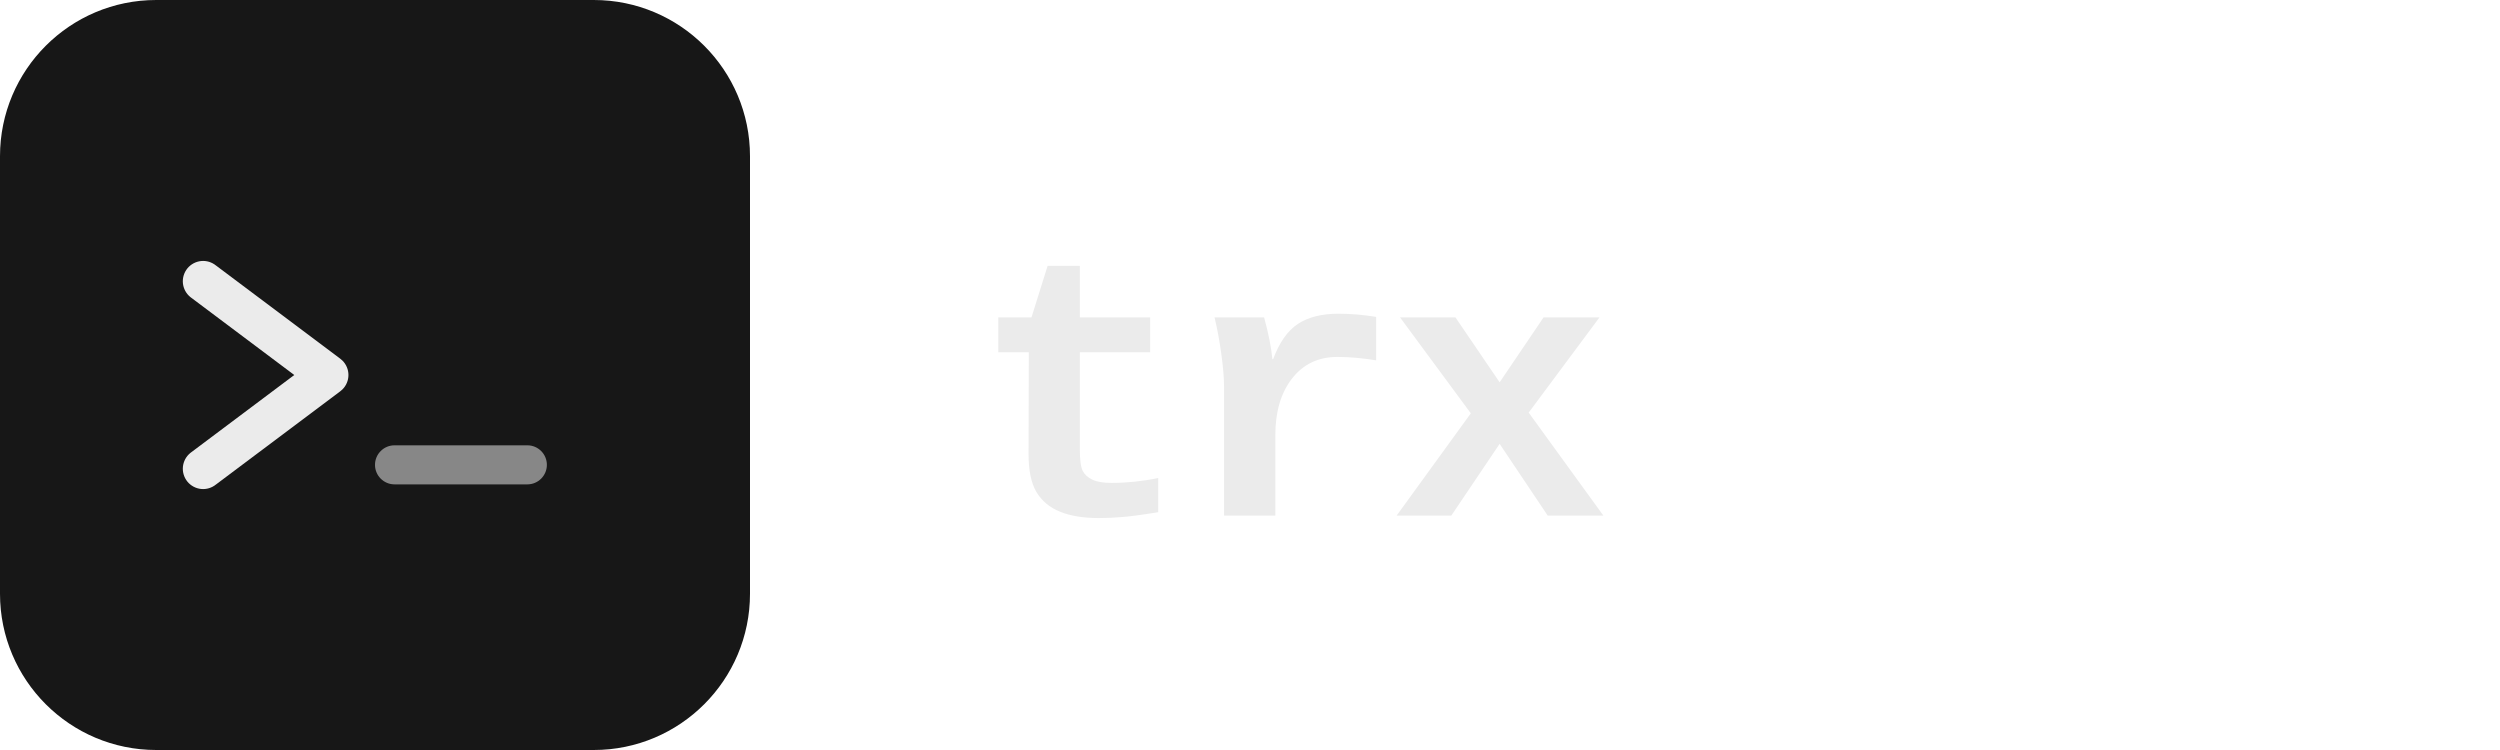
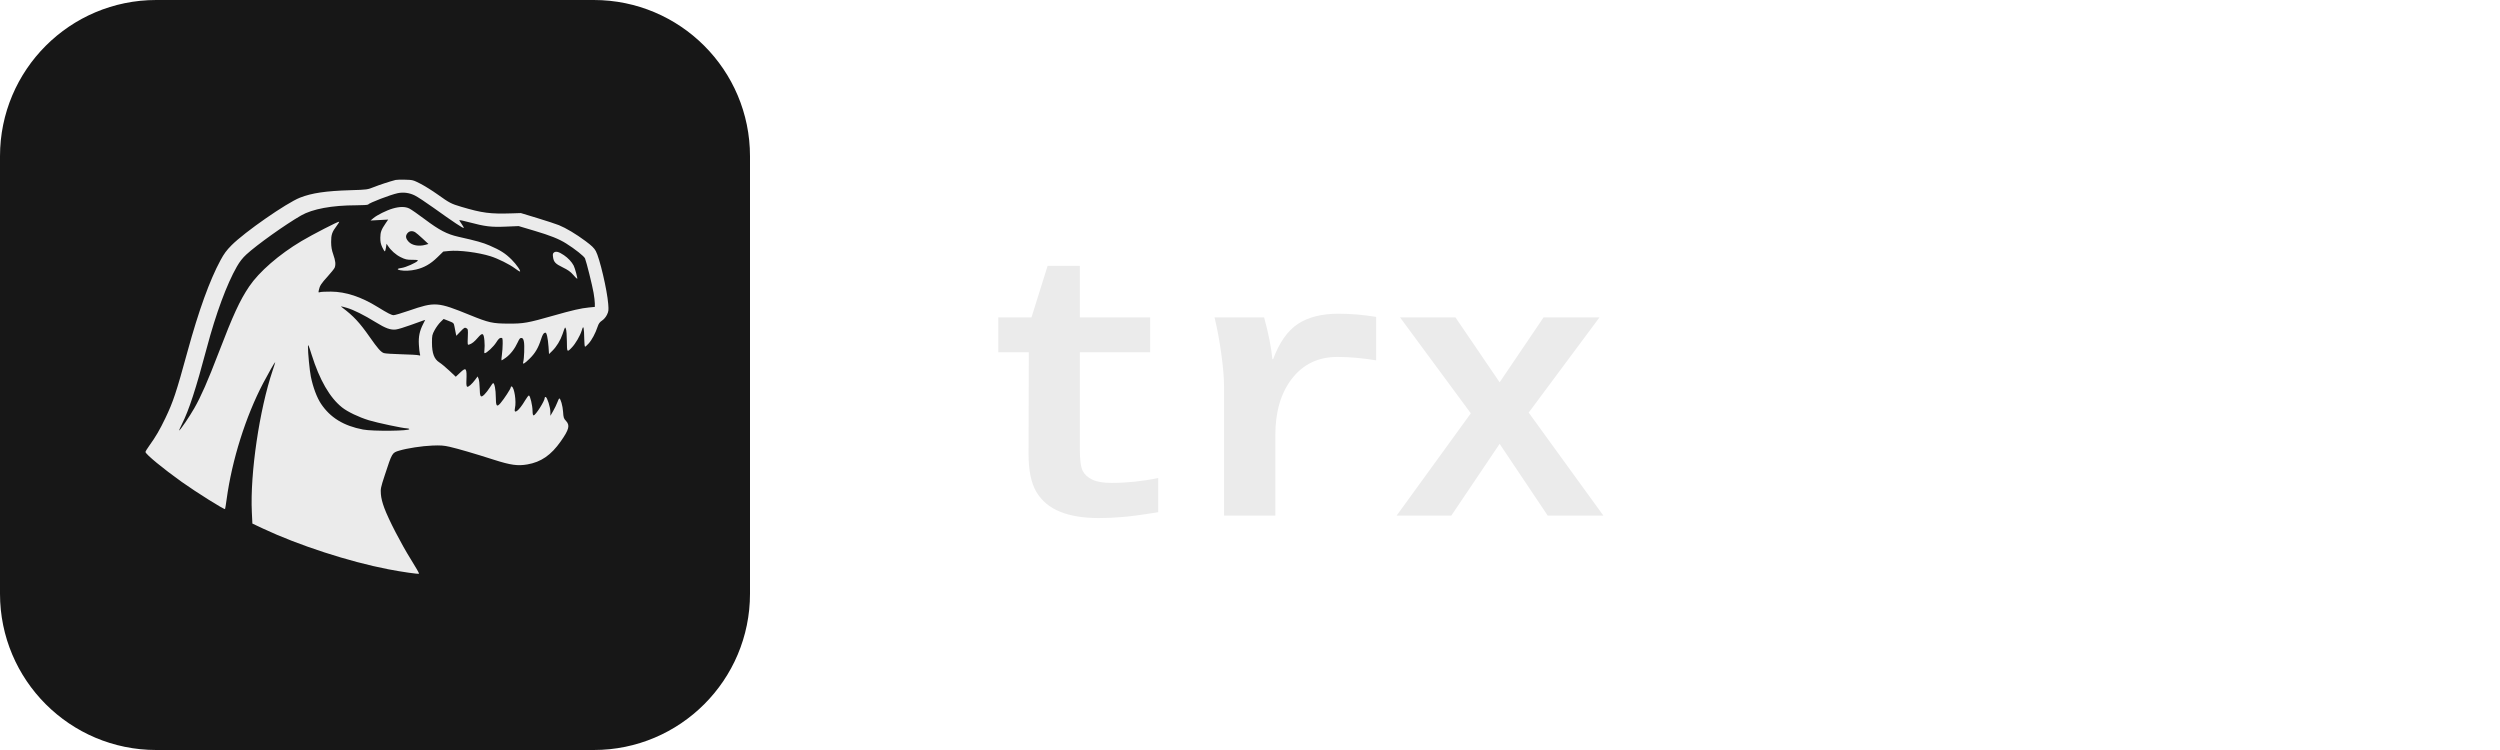
<svg xmlns="http://www.w3.org/2000/svg" width="160" height="48" viewBox="0 0 160 48" fill="none">
  <rect width="48" height="48" rx="10" fill="#171717" />
-   <path d="M13 18L21 24L13 30" stroke="#ebebeb" stroke-width="2.6" stroke-linecap="round" stroke-linejoin="round" />
-   <rect x="24" y="28.5" width="11" height="2.5" rx="1.25" fill="#878787" />
+   <svg x="9" y="11" width="30" height="26" viewBox="220 260 580 500">
+     <path d="M 535.500 268.646 C 527.996 270.603, 515.555 274.680, 508.650 277.444 C 500.619 280.659, 500.193 280.716, 479.500 281.343 C 449.126 282.263, 431.848 284.817, 417.239 290.545 C 400.563 297.084, 348.749 333.103, 332.500 349.451 C 326.317 355.672, 323.211 359.885, 318.826 368 C 305.450 392.750, 291.886 430.270, 278.033 480.838 C 264.041 531.913, 260.328 543.082, 250.555 563.500 C 243.801 577.611, 238.469 586.751, 230.877 597.235 C 228.195 600.939, 226 604.542, 226 605.241 C 226 607.860, 248.161 626.148, 270.916 642.308 C 289.302 655.365, 323.523 676.817, 324.457 675.871 C 324.659 675.667, 325.559 670.100, 326.457 663.500 C 333.037 615.163, 349.987 561.367, 371.673 520 C 378.240 507.474, 385.948 494, 386.548 494 C 386.724 494, 385.307 498.613, 383.400 504.250 C 366.987 552.769, 355.340 631.982, 357.607 679.662 L 358.281 693.825 371.390 700.001 C 415.217 720.647, 478.046 741.059, 526.500 750.392 C 543.725 753.710, 563.755 756.578, 564.500 755.833 C 564.828 755.505, 560.344 747.646, 554.534 738.368 C 542.402 718.996, 526.918 689.064, 521.518 674.547 C 519.082 667.999, 517.630 662.151, 517.275 657.456 C 516.773 650.820, 517.102 649.200, 521.947 634.409 C 531.275 605.929, 531.084 606.254, 540.130 603.534 C 549.821 600.619, 568.272 597.809, 581 597.308 C 591.278 596.904, 595.100 597.182, 602.500 598.869 C 612.595 601.171, 633.733 607.361, 657.167 614.877 C 677.794 621.492, 686.573 622.721, 698.454 620.658 C 715.539 617.690, 727.875 609.164, 739.915 592 C 750.223 577.306, 751.488 572.212, 746.210 566.651 C 743.531 563.828, 743.167 562.668, 742.714 555.500 C 742.254 548.208, 739.648 539, 738.046 539 C 737.688 539, 736.614 541.138, 735.659 543.750 C 734.705 546.362, 732.372 551.200, 730.474 554.500 L 727.025 560.500 726.977 555.500 C 726.923 549.858, 723.153 537.830, 721.250 537.228 C 720.563 537.011, 720 537.500, 720 538.315 C 720 542.182, 708.745 559.907, 706.250 559.969 C 705.399 559.990, 704.978 558.165, 704.932 554.250 C 704.855 547.817, 702.039 535.801, 700.500 535.341 C 699.950 535.176, 697.852 537.845, 695.837 541.271 C 687.964 554.660, 681.100 559.781, 683.214 550.689 C 685.055 542.772, 682.384 525.295, 679.169 524.223 C 678.526 524.009, 678 524.488, 678 525.288 C 678 526.913, 669.680 539.694, 665.295 544.807 C 660.688 550.178, 659.504 548.638, 659.474 537.239 C 659.451 528.348, 657.847 519.981, 656.172 520.013 C 655.803 520.020, 653.954 522.487, 652.066 525.495 C 650.177 528.504, 647.138 532.412, 645.314 534.181 C 640.743 538.610, 639.711 537.202, 639.530 526.288 C 639.449 521.455, 638.838 516.208, 638.171 514.629 L 636.958 511.758 634.108 515.629 C 629.914 521.324, 625.342 525.329, 623.988 524.492 C 623.242 524.032, 622.912 521.523, 623.083 517.633 C 623.806 501.276, 622.870 499.941, 615.539 506.875 L 609.950 512.161 602.020 504.700 C 597.658 500.597, 592.060 495.956, 589.579 494.387 C 583.186 490.342, 580.500 483.128, 580.500 470 C 580.500 461.139, 580.723 460.089, 583.815 454.390 C 585.638 451.029, 588.886 446.564, 591.032 444.469 L 594.934 440.659 601.217 443.120 C 607.332 445.516, 607.522 445.701, 608.328 450.041 C 608.783 452.493, 609.480 456.075, 609.876 458 L 610.596 461.500 615.721 456.174 C 620.337 451.378, 621.065 450.964, 623.036 452.019 C 625.107 453.128, 625.203 453.725, 624.827 463.095 C 624.442 472.684, 624.494 472.978, 626.465 472.355 C 629.931 471.259, 632.875 468.936, 637.288 463.814 C 643.025 457.155, 644.527 457.826, 645.398 467.437 C 645.763 471.465, 645.765 476.615, 645.403 478.881 C 644.987 481.484, 645.126 483, 645.782 483 C 648.100 483, 656.721 474.928, 660 469.689 C 662.526 465.653, 664.126 464.083, 665.750 464.048 C 667.883 464.003, 667.999 464.378, 667.980 471.250 C 667.969 475.238, 667.539 481.408, 667.026 484.963 C 666.512 488.517, 666.275 491.608, 666.499 491.832 C 666.723 492.056, 669.155 490.588, 671.904 488.571 C 677.725 484.298, 682.947 477.541, 686.605 469.551 C 688.706 464.962, 689.602 463.945, 691.325 464.193 C 692.978 464.432, 693.638 465.502, 694.288 469 C 695.147 473.623, 694.581 489.738, 693.419 493.750 C 692.327 497.516, 694.612 496.364, 701.351 489.750 C 708.227 483.002, 712.063 476.469, 715.552 465.564 C 717.079 460.791, 718.399 458.397, 719.784 457.884 C 721.540 457.235, 721.949 457.739, 722.978 461.820 C 723.627 464.394, 724.416 470.464, 724.731 475.309 L 725.304 484.118 729.442 480.057 C 734.623 474.972, 739.418 467.131, 742.055 459.432 C 745.337 449.849, 745.087 450.232, 746.261 453 C 746.844 454.375, 747.362 461.193, 747.411 468.151 C 747.510 482.214, 747.544 482.256, 753.685 475.832 C 758.110 471.203, 763.712 461.590, 765.748 455.129 C 767.232 450.423, 767.547 450.023, 768.129 452.103 C 768.499 453.421, 768.845 459.113, 768.900 464.750 C 768.955 470.387, 769.398 475, 769.884 475 C 770.370 475, 772.381 473.213, 774.354 471.030 C 778.335 466.623, 782.837 458.201, 785.407 450.352 C 786.695 446.420, 787.998 444.605, 790.925 442.668 C 793.236 441.139, 795.652 438.286, 797.009 435.481 C 799.026 431.315, 799.190 429.924, 798.581 422.165 C 797.216 404.768, 787.994 365.434, 783.227 356.676 C 781.186 352.926, 778.165 350.003, 770.273 344.143 C 758.682 335.536, 746.406 328.204, 737.500 324.568 C 734.200 323.221, 722.275 319.312, 711 315.881 L 690.500 309.643 679 310.013 C 652.473 310.867, 642.710 309.590, 616.702 301.863 C 604.167 298.140, 602.199 297.112, 587.500 286.619 C 580.900 281.908, 571.318 275.919, 566.206 273.310 C 557.191 268.709, 556.622 268.561, 547.206 268.346 C 541.868 268.224, 536.600 268.359, 535.500 268.646 M 538.075 285.030 C 529.221 286.882, 502.692 297.071, 501.436 299.104 C 501.131 299.597, 494.496 300.004, 486.691 300.010 C 456.852 300.030, 432.667 304.514, 418.500 312.652 C 398.888 323.919, 363.858 348.892, 350.801 360.915 C 346.167 365.183, 342.568 369.766, 339.121 375.791 C 326.559 397.747, 313.173 433.937, 301.869 476.500 C 288.335 527.455, 279.901 553.296, 271.072 570.857 C 268.767 575.441, 267.262 578.956, 267.728 578.668 C 269.608 577.506, 280.306 561.712, 286.387 551.121 C 294.635 536.754, 303.036 517.623, 316.381 482.817 C 334.571 435.372, 342.699 417.732, 354.306 400.501 C 366.564 382.305, 391.340 360.789, 418.971 344.344 C 432.912 336.047, 464.916 319.583, 465.660 320.326 C 465.922 320.589, 464.513 322.931, 462.527 325.532 C 456.885 332.924, 455.668 336.497, 455.723 345.500 C 455.760 351.471, 456.435 355.383, 458.386 360.925 C 461.124 368.703, 461.609 373.308, 460.098 377.185 C 459.601 378.458, 455.740 383.304, 451.518 387.953 C 443.343 396.954, 441.665 399.533, 440.519 404.850 C 439.839 408.008, 439.928 408.158, 442.093 407.471 C 443.355 407.070, 449.363 406.779, 455.444 406.824 C 473.913 406.960, 492.853 413.211, 513.500 425.986 C 525.802 433.598, 530.437 435.963, 533.084 435.982 C 534.506 435.992, 542.991 433.479, 551.941 430.398 C 584.349 419.241, 587.293 419.454, 627.531 435.846 C 650.694 445.283, 655.458 446.345, 675 446.429 C 693.950 446.511, 698.924 445.624, 731.143 436.428 C 754.165 429.857, 764.966 427.383, 774.750 426.440 L 782 425.742 782 421.502 C 782 419.170, 781.310 413.266, 780.468 408.381 C 778.857 399.047, 771.741 370.440, 769.866 365.765 C 768.804 363.114, 757.229 353.938, 746.468 347.215 C 737.481 341.600, 726.867 337.361, 707.117 331.498 L 687.734 325.744 671.617 326.422 C 653.660 327.177, 646.398 326.299, 626.129 320.924 C 619.875 319.266, 614.584 318.082, 614.372 318.295 C 614.160 318.507, 615.366 320.585, 617.052 322.913 C 618.738 325.241, 619.979 327.530, 619.809 328 C 619.453 328.984, 606.820 320.571, 582.500 303.158 C 573.150 296.463, 562.763 289.614, 559.417 287.938 C 552.669 284.557, 545.205 283.540, 538.075 285.030 M 532.128 303.963 C 524.435 306.162, 512.495 312.091, 507.873 316.008 L 504.500 318.866 515.408 318.273 L 526.316 317.681 523.298 322.090 C 517.800 330.126, 516.666 333.160, 516.581 340.067 C 516.520 345.043, 517.086 347.890, 518.921 351.817 C 520.252 354.668, 521.687 357, 522.110 357 C 522.532 357, 523.196 354.875, 523.586 352.278 L 524.294 347.557 525.897 350.028 C 529.676 355.855, 535.680 361.210, 541.830 364.237 C 547.522 367.039, 549.442 367.474, 556.128 367.474 C 562.192 367.474, 563.629 367.742, 562.815 368.723 C 560.798 371.153, 548.079 376.802, 543.073 377.490 C 537.315 378.282, 536.523 379.455, 541.125 380.375 C 546.308 381.412, 554.134 381.057, 560.812 379.482 C 570.819 377.123, 578.707 372.628, 587.006 364.554 L 594.511 357.252 601.521 356.548 C 613.982 355.297, 637.896 358.330, 653 363.077 C 662.066 365.927, 676.473 373.073, 682.931 377.922 C 685.917 380.165, 688.743 382, 689.210 382 C 691.136 382, 685.055 373.187, 678.905 367.065 C 671.362 359.557, 664.981 355.491, 651.873 349.839 C 643.217 346.108, 636.276 344.158, 613 338.920 C 599.258 335.828, 589.514 330.753, 571.894 317.512 C 563.427 311.150, 554.670 305.057, 552.434 303.972 C 547.394 301.527, 540.664 301.524, 532.128 303.963 M 550.016 334.707 C 547.434 337.989, 547.979 341.277, 551.764 345.256 C 555.976 349.684, 564.259 351.167, 572.305 348.932 L 576.109 347.876 568.919 341.188 C 564.965 337.510, 560.778 333.953, 559.615 333.285 C 556.002 331.210, 552.340 331.752, 550.016 334.707 M 731.510 358.369 C 730.072 359.421, 729.812 360.564, 730.258 363.886 C 731.110 370.241, 733.134 372.409, 742.399 376.894 C 748.714 379.951, 751.998 382.288, 755.197 386.002 C 757.564 388.751, 759.809 390.999, 760.186 391 C 760.984 391, 757.436 377.705, 755.810 374.600 C 753.429 370.052, 748.811 365.118, 743.777 361.743 C 737.486 357.524, 733.983 356.561, 731.510 358.369 M 469.500 426.563 C 483.385 436.973, 490.839 444.971, 503.462 463 C 513.364 477.144, 517.116 481.425, 520.881 482.873 C 522.322 483.427, 532.050 484.088, 542.500 484.342 C 552.950 484.596, 562.584 485.144, 563.908 485.560 C 566.104 486.249, 566.249 486.104, 565.561 483.908 C 565.146 482.584, 564.574 477.403, 564.290 472.394 C 563.723 462.385, 565.136 455.612, 569.649 446.706 L 572.122 441.827 569.811 442.534 C 568.540 442.923, 561.451 445.468, 554.059 448.190 C 546.666 450.912, 538.478 453.393, 535.863 453.703 C 529.272 454.483, 523.035 452.225, 510.667 444.580 C 496.483 435.813, 483.240 429.213, 475.237 426.925 C 467.243 424.639, 466.905 424.617, 469.500 426.563 M 427.041 474.605 C 426.964 482.310, 429.087 504.485, 430.621 512 C 433.327 525.255, 438.090 537.967, 443.229 545.651 C 454.692 562.790, 471.279 572.941, 495.250 577.488 C 507.469 579.806, 553.916 579.291, 552.410 576.854 C 552.120 576.384, 550.794 576, 549.464 576 C 544.968 576, 512.569 569.129, 502.500 566.040 C 489.957 562.193, 476.081 555.552, 469.258 550.131 C 454.035 538.036, 441.376 516.089, 431.555 484.766 C 427.901 473.112, 427.074 471.251, 427.041 474.605" fill="#ebebeb" fill-rule="evenodd" />
+   </svg>
  <text x="62" y="33" font-family="'SF Mono', 'Fira Code', 'Courier New', monospace" font-size="24" font-weight="700" letter-spacing="-1" fill="#ebebeb">trx</text>
</svg>
